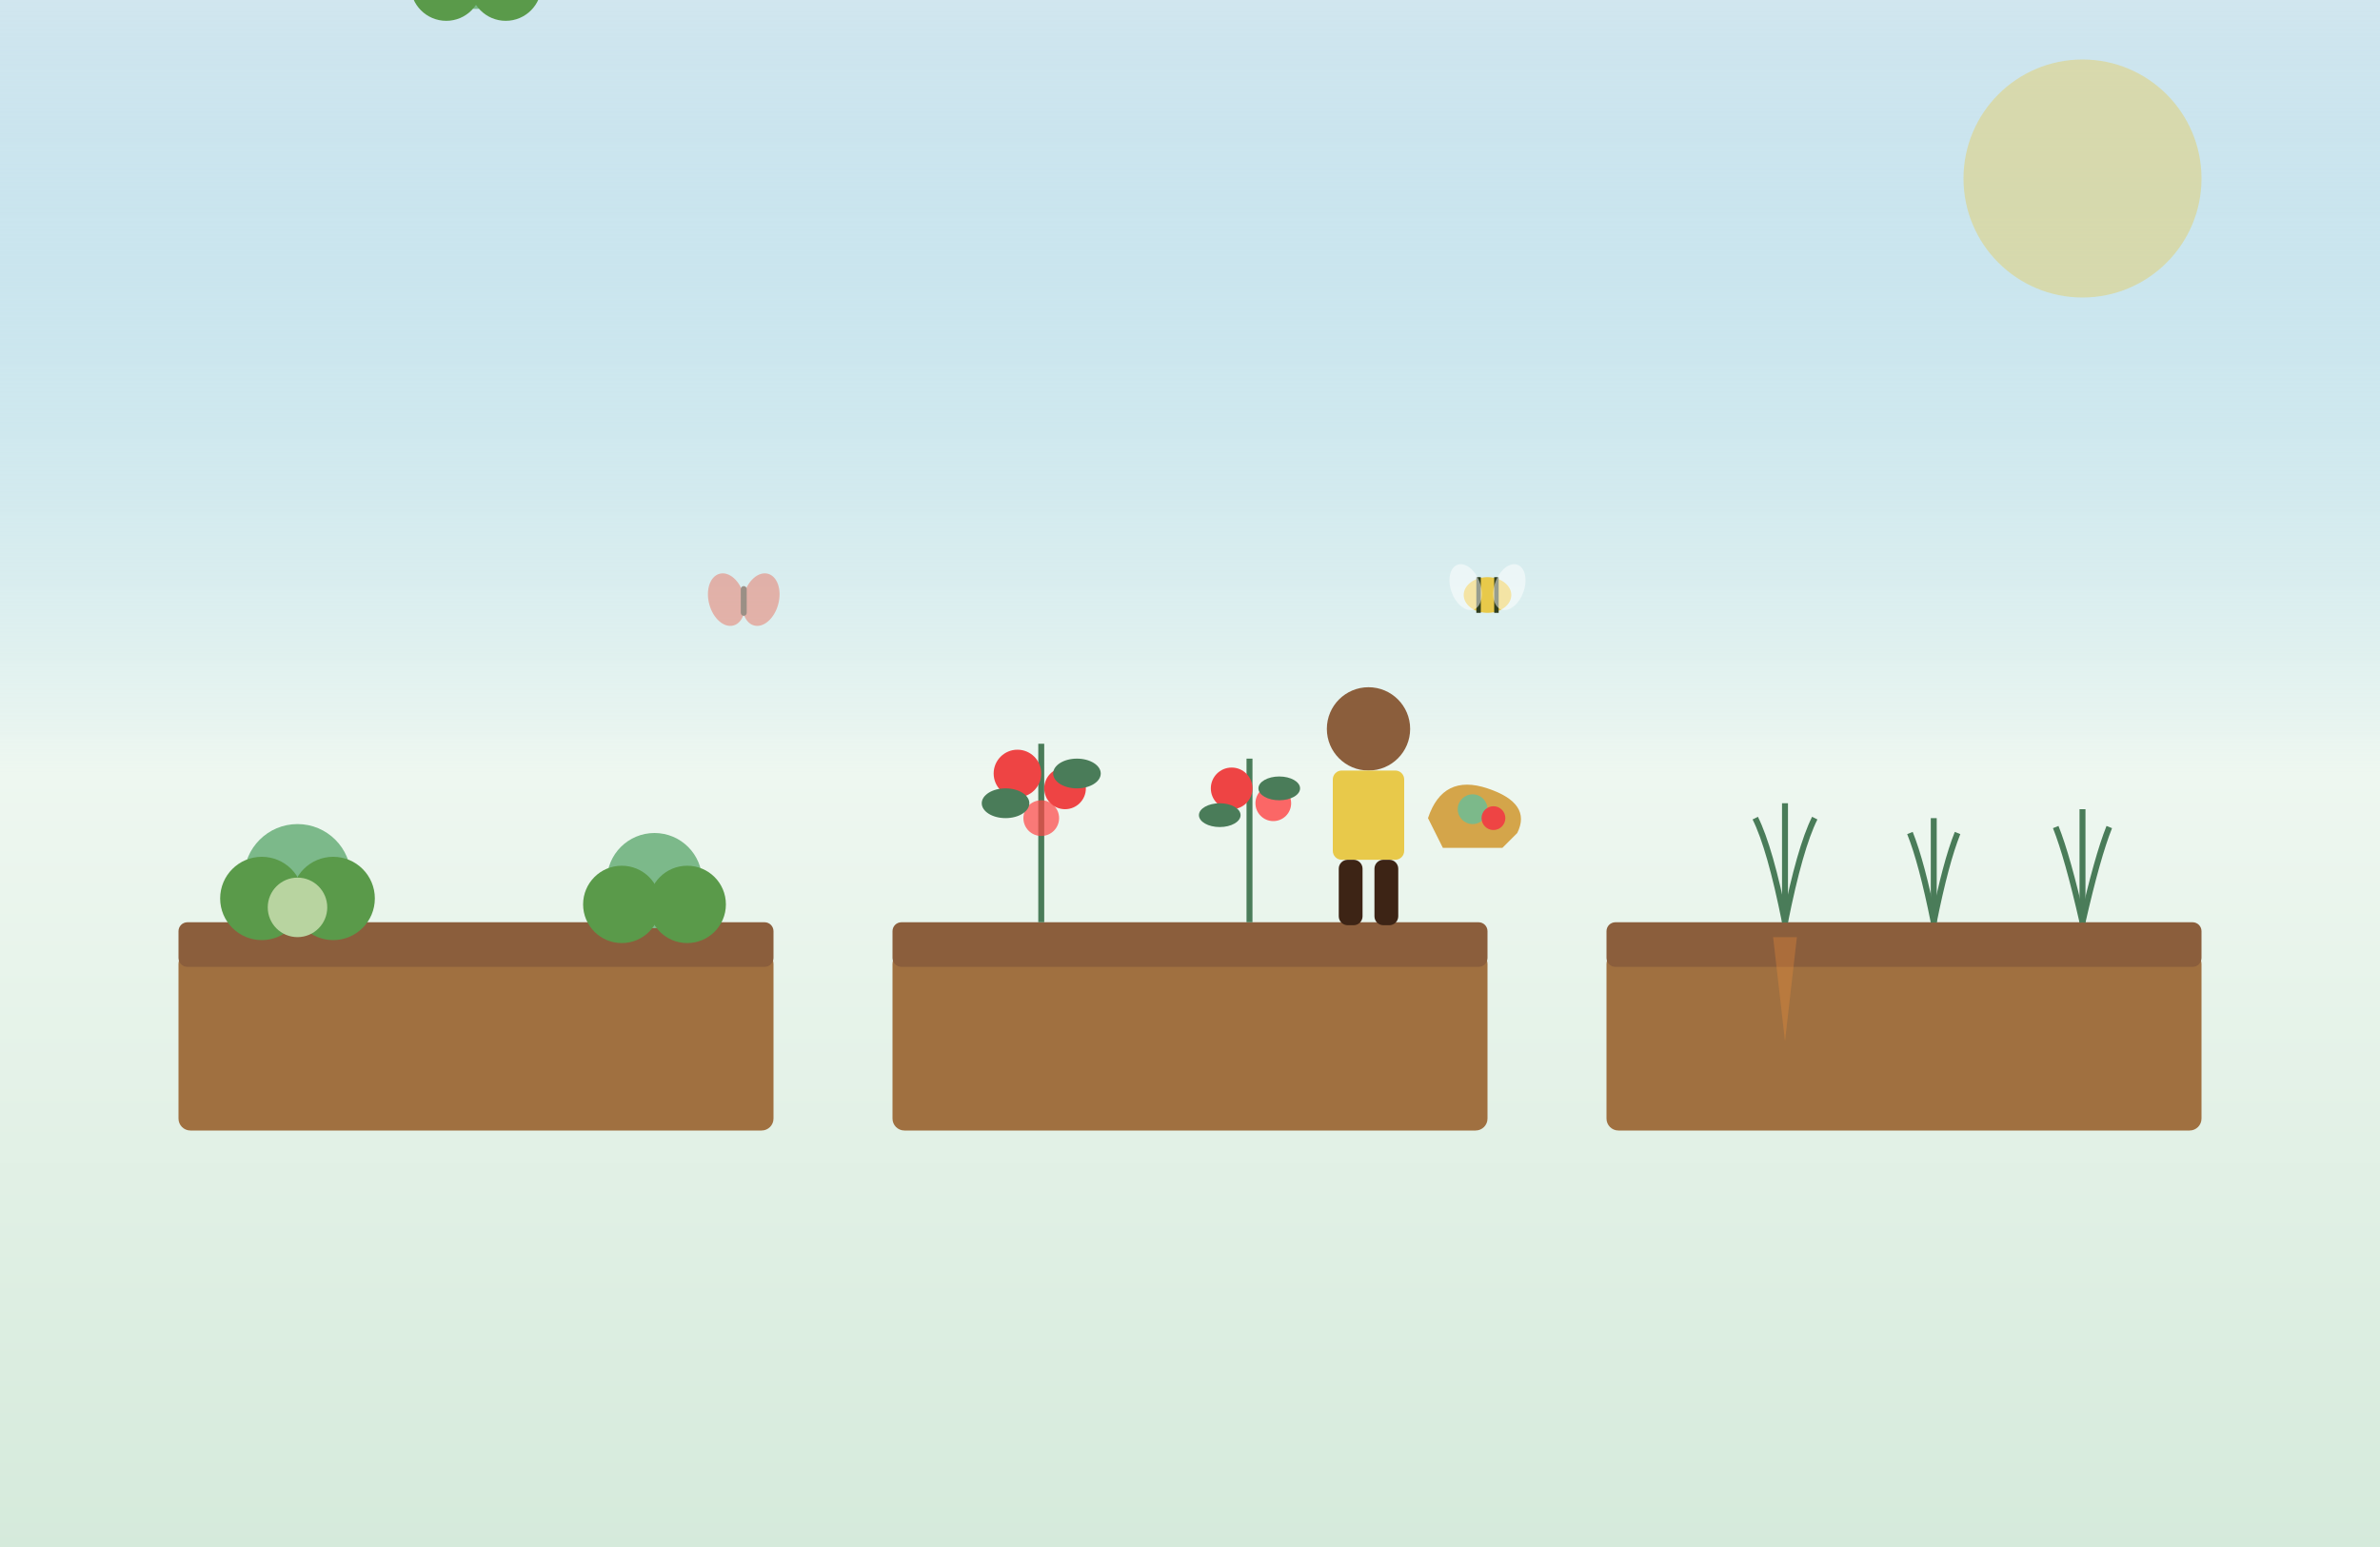
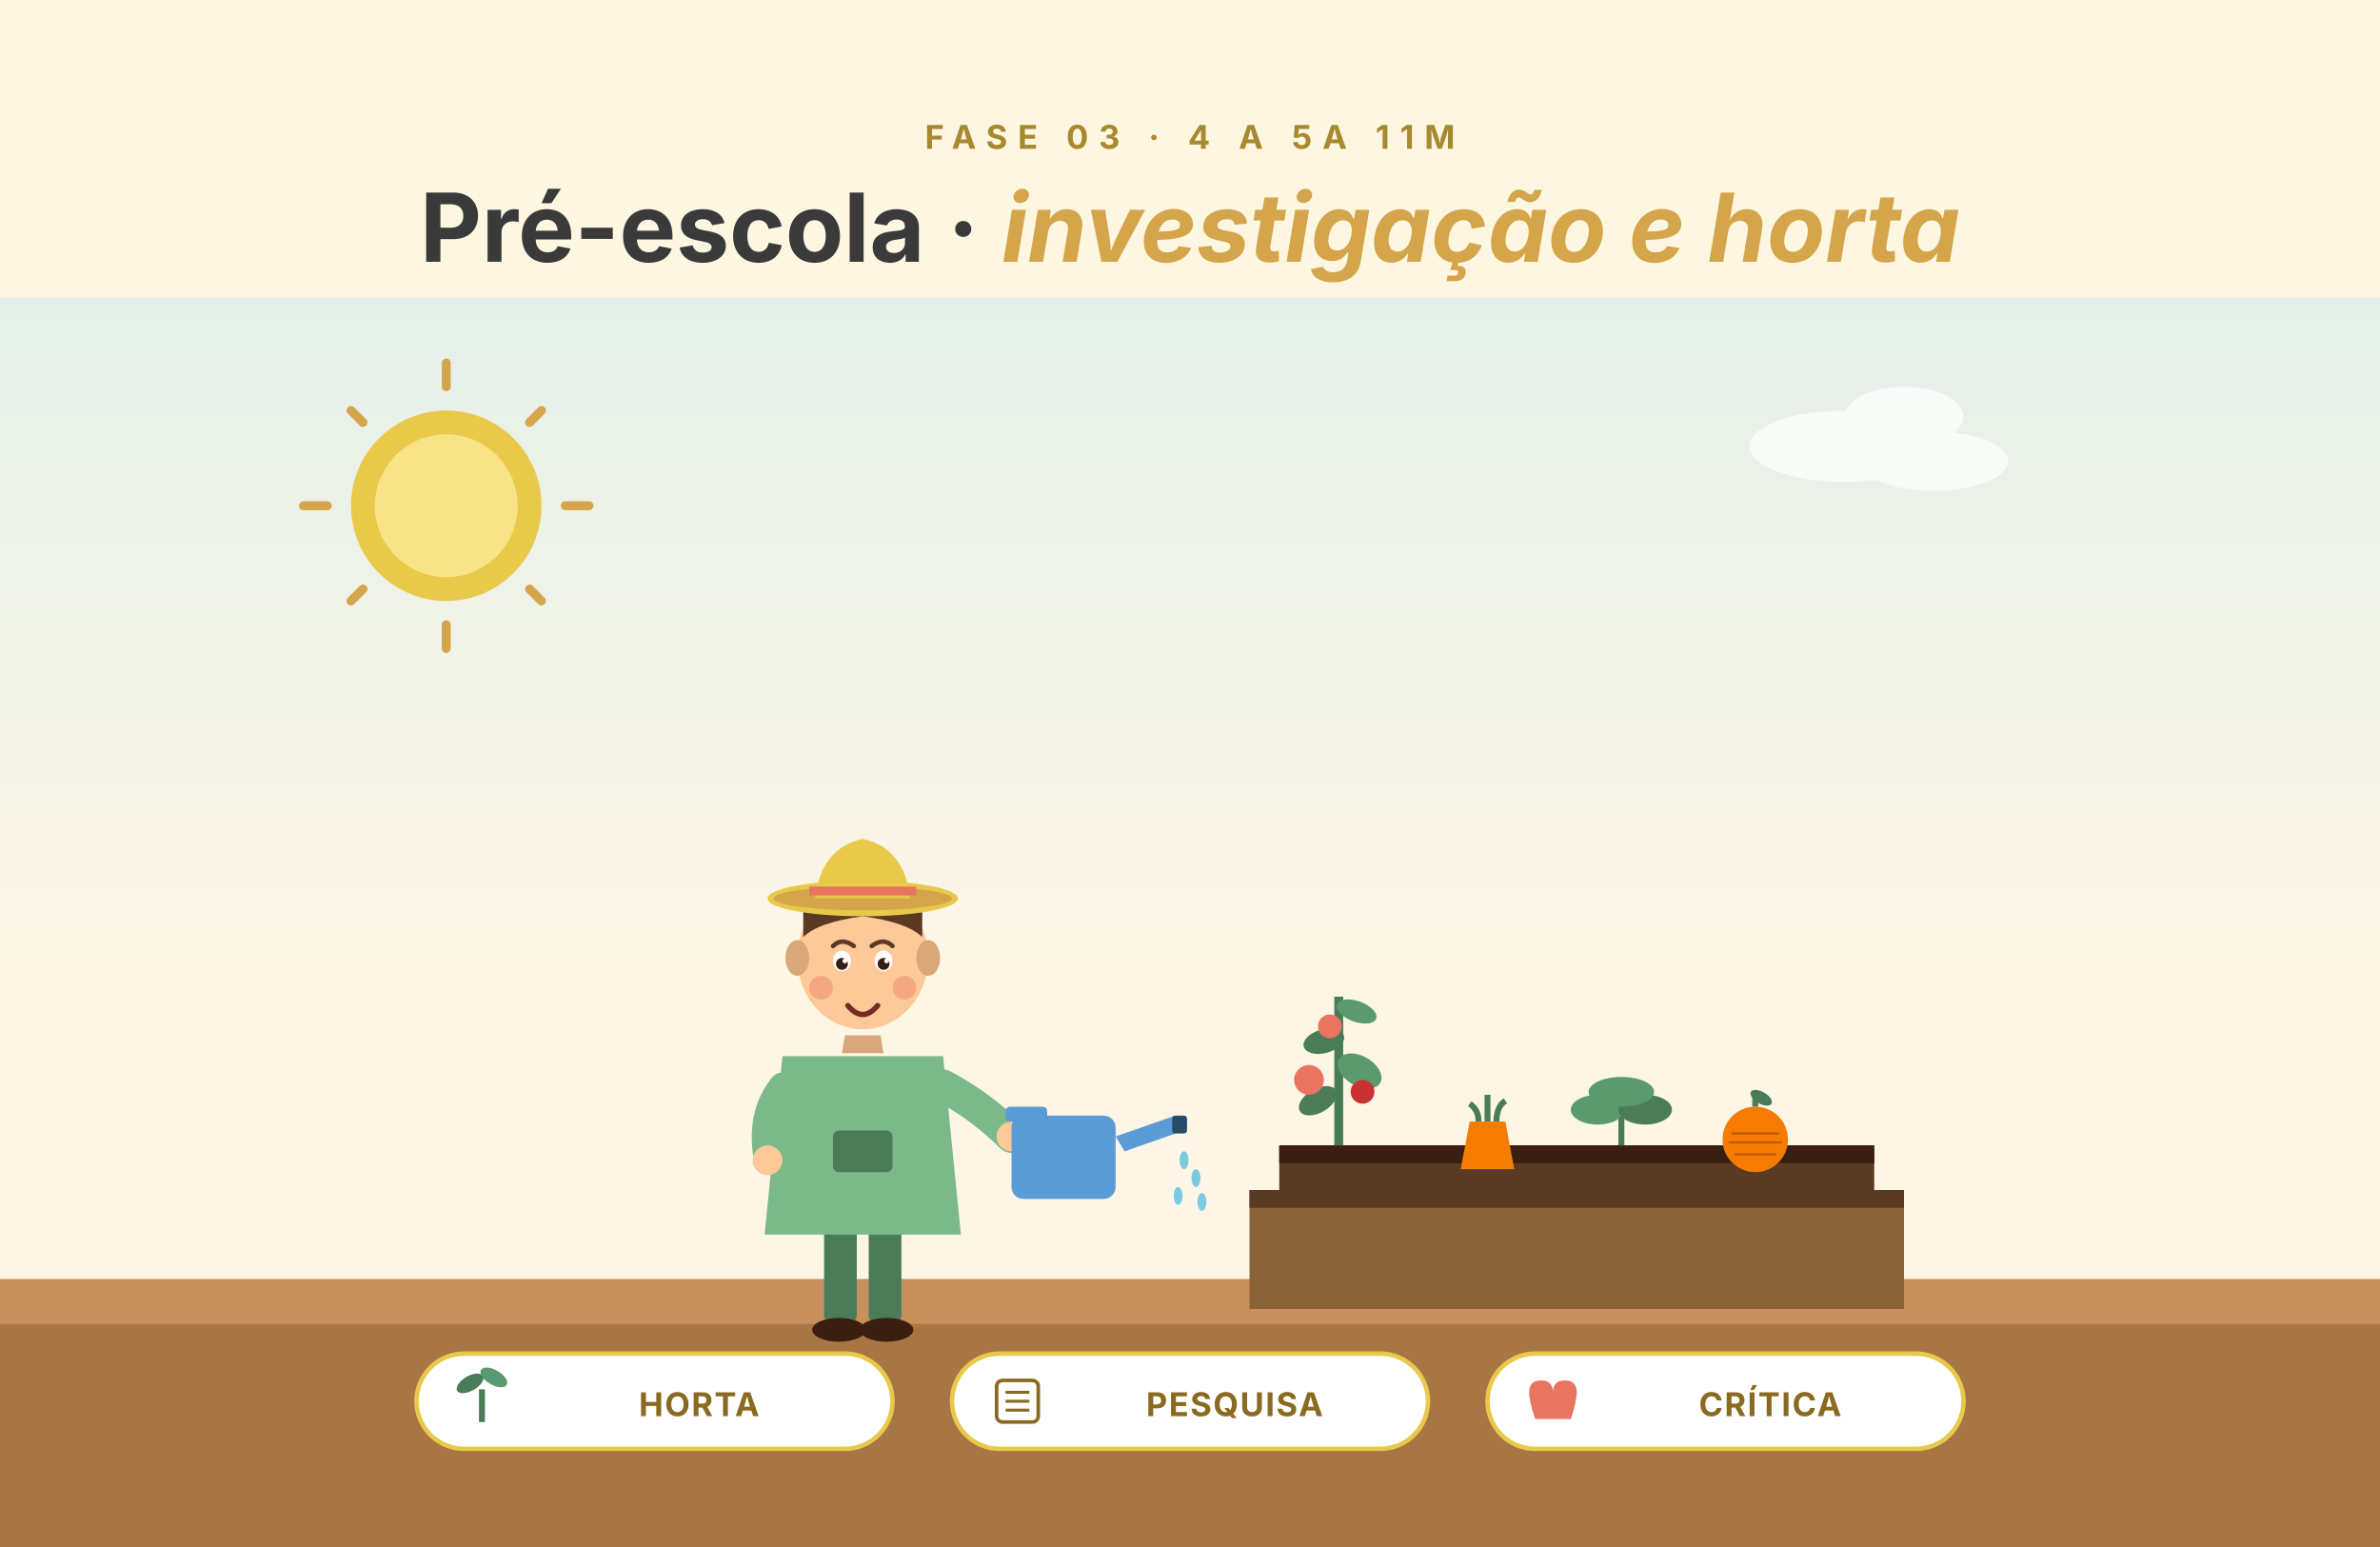
<svg xmlns="http://www.w3.org/2000/svg" viewBox="0 0 800 520">
  <defs>
    <linearGradient id="bg-pre" x1="0" x2="0" y1="0" y2="1">
-       <stop offset="0" stop-color="#87CEEB" stop-opacity="0.3" />
-       <stop offset="0.5" stop-color="#eef7f0" />
-       <stop offset="1" stop-color="#d5eadb" />
+       <stop offset="0" stop-color="#fdf6e0" />
+       <stop offset="1" stop-color="#fdf6e8" />
+     </linearGradient>
+     <linearGradient id="ceu-pre" x1="0" x2="0" y1="0" y2="1">
+       <stop offset="0" stop-color="#cce8f2" />
+       <stop offset="1" stop-color="#fdf6e8" />
    </linearGradient>
  </defs>
  <rect width="800" height="520" fill="url(#bg-pre)" />
-   <circle cx="700" cy="60" r="40" fill="#E8C94A" opacity="0.4" />
-   <rect x="60" y="320" width="200" height="60" rx="4" fill="#a07040" />
-   <rect x="60" y="310" width="200" height="15" rx="3" fill="#8B5E3C" />
-   <rect x="300" y="320" width="200" height="60" rx="4" fill="#a07040" />
-   <rect x="300" y="310" width="200" height="15" rx="3" fill="#8B5E3C" />
-   <rect x="540" y="320" width="200" height="60" rx="4" fill="#a07040" />
-   <rect x="540" y="310" width="200" height="15" rx="3" fill="#8B5E3C" />
-   <g transform="translate(100 310)">
-     <circle cx="0" cy="-15" r="18" fill="#7CB98A" />
-     <circle cx="-12" cy="-8" r="14" fill="#5a9a4a" />
-     <circle cx="12" cy="-8" r="14" fill="#5a9a4a" />
-     <circle cx="0" cy="-5" r="10" fill="#b8d4a0" />
-   </g>
-   <g transform="translate(160" cy="310)">
-     <circle cx="0" cy="-12" r="15" fill="#7CB98A" />
-     <circle cx="-10" cy="-5" r="12" fill="#5a9a4a" />
-     <circle cx="10" cy="-5" r="12" fill="#5a9a4a" />
-   </g>
-   <g transform="translate(220 310)">
-     <circle cx="0" cy="-14" r="16" fill="#7CB98A" />
-     <circle cx="-11" cy="-6" r="13" fill="#5a9a4a" />
-     <circle cx="11" cy="-6" r="13" fill="#5a9a4a" />
-   </g>
-   <g transform="translate(350 310)">
-     <line x1="0" y1="0" x2="0" y2="-60" stroke="#4A7C59" stroke-width="2" />
-     <circle cx="-8" cy="-50" r="8" fill="#e44" />
-     <circle cx="8" cy="-45" r="7" fill="#e44" />
-     <circle cx="0" cy="-35" r="6" fill="#f44" opacity="0.7" />
-     <ellipse cx="-12" cy="-40" rx="8" ry="5" fill="#4A7C59" />
-     <ellipse cx="12" cy="-50" rx="8" ry="5" fill="#4A7C59" />
-   </g>
-   <g transform="translate(420 310)">
-     <line x1="0" y1="0" x2="0" y2="-55" stroke="#4A7C59" stroke-width="2" />
-     <circle cx="-6" cy="-45" r="7" fill="#e44" />
-     <circle cx="8" cy="-40" r="6" fill="#f44" opacity="0.8" />
-     <ellipse cx="-10" cy="-36" rx="7" ry="4" fill="#4A7C59" />
-     <ellipse cx="10" cy="-45" rx="7" ry="4" fill="#4A7C59" />
-   </g>
-   <g transform="translate(600 310)">
-     <g stroke="#4A7C59" stroke-width="2" fill="none">
-       <path d="M0 0 Q-5 -25 -10 -35" />
-       <path d="M0 0 Q0 -28 0 -40" />
-       <path d="M0 0 Q5 -25 10 -35" />
-     </g>
-     <path d="M-4 5 L0 40 L4 5Z" fill="#f4903a" opacity="0.3" />
-   </g>
-   <g transform="translate(650 310)">
-     <g stroke="#4A7C59" stroke-width="2" fill="none">
-       <path d="M0 0 Q-4 -20 -8 -30" />
-       <path d="M0 0 Q0 -25 0 -35" />
-       <path d="M0 0 Q4 -20 8 -30" />
+   <rect x="0" y="100" width="800" height="220" fill="url(#ceu-pre)" opacity="0.5" />
+   <text x="400" y="50" text-anchor="middle" font-family="Inter,sans-serif" font-size="11" font-weight="700" letter-spacing="3.5" fill="#a78930">FASE 03 · 4 A 5A 11M</text>
+   <text x="400" y="88" text-anchor="middle" font-family="Inter,sans-serif" font-size="32" font-weight="700" fill="#3a3a3a">Pré-escola · <tspan font-style="italic" fill="#D4A54A">investigação e horta</tspan>
+   </text>
+   <g transform="translate(150,170)">
+     <circle cx="0" cy="0" r="32" fill="#E8C94A" />
+     <circle cx="0" cy="0" r="24" fill="#fff0a0" opacity="0.7" />
+     <g stroke="#D4A54A" stroke-width="3" stroke-linecap="round">
+       <line x1="-48" y1="0" x2="-40" y2="0" />
+       <line x1="40" y1="0" x2="48" y2="0" />
+       <line x1="0" y1="-48" x2="0" y2="-40" />
+       <line x1="0" y1="40" x2="0" y2="48" />
+       <line x1="-32" y1="-32" x2="-28" y2="-28" />
+       <line x1="32" y1="-32" x2="28" y2="-28" />
+       <line x1="-32" y1="32" x2="-28" y2="28" />
+       <line x1="32" y1="32" x2="28" y2="28" />
    </g>
  </g>
-   <g transform="translate(700 310)">
-     <g stroke="#4A7C59" stroke-width="2" fill="none">
-       <path d="M0 0 Q-5 -22 -9 -32" />
-       <path d="M0 0 Q0 -26 0 -38" />
-       <path d="M0 0 Q5 -22 9 -32" />
+   <g fill="#fff" opacity="0.7">
+     <ellipse cx="620" cy="150" rx="32" ry="12" />
+     <ellipse cx="640" cy="140" rx="20" ry="10" />
+     <ellipse cx="650" cy="155" rx="25" ry="10" />
+   </g>
+   <rect x="0" y="430" width="800" height="90" fill="#a87545" />
+   <rect x="0" y="430" width="800" height="15" fill="#c8905d" />
+   <g transform="translate(530,400)">
+     <rect x="-110" y="0" width="220" height="40" fill="#8b6238" />
+     <rect x="-110" y="0" width="220" height="6" fill="#5a3a23" />
+     <rect x="-100" y="-15" width="200" height="20" fill="#5a3a23" />
+     <rect x="-100" y="-15" width="200" height="6" fill="#3a1f10" />
+     <g transform="translate(-80,-15)">
+       <line x1="0" y1="0" x2="0" y2="-50" stroke="#4A7C59" stroke-width="3" />
+       <ellipse cx="-7" cy="-15" rx="7" ry="4" fill="#4A7C59" transform="rotate(-30 -7 -15)" />
+       <ellipse cx="7" cy="-25" rx="8" ry="5" fill="#5A9A6E" transform="rotate(30 7 -25)" />
+       <ellipse cx="-5" cy="-35" rx="7" ry="4" fill="#4A7C59" transform="rotate(-15 -5 -35)" />
+       <ellipse cx="6" cy="-45" rx="7" ry="3.5" fill="#5A9A6E" transform="rotate(20 6 -45)" />
+       <circle cx="-10" cy="-22" r="5" fill="#E87461" />
+       <circle cx="8" cy="-18" r="4" fill="#c83232" />
+       <circle cx="-3" cy="-40" r="4" fill="#E87461" />
+     </g>
+     <g transform="translate(-30,-15)">
+       <path d="M-6 -8 L 6 -8 L 9 8 L -9 8 Z" fill="#f57c00" />
+       <path d="M-3 -8 Q -3 -12 -6 -14" stroke="#4A7C59" stroke-width="2" fill="none" />
+       <path d="M3 -8 Q 3 -13 6 -15" stroke="#4A7C59" stroke-width="2" fill="none" />
+       <path d="M0 -8 Q 0 -14 0 -17" stroke="#4A7C59" stroke-width="2" fill="none" />
+     </g>
+     <g transform="translate(15,-15)">
+       <line x1="0" y1="0" x2="0" y2="-10" stroke="#4A7C59" stroke-width="2" />
+       <ellipse cx="-8" cy="-12" rx="9" ry="5" fill="#5A9A6E" />
+       <ellipse cx="8" cy="-12" rx="9" ry="5" fill="#4A7C59" />
+       <ellipse cx="0" cy="-18" rx="11" ry="5" fill="#5A9A6E" />
+     </g>
+     <g transform="translate(60,-15)">
+       <circle cx="0" cy="-2" r="11" fill="#f57c00" />
+       <line x1="-8" y1="-4" x2="8" y2="-4" stroke="#c25a00" stroke-width="0.8" />
+       <line x1="-9" y1="-1" x2="9" y2="-1" stroke="#c25a00" stroke-width="0.8" />
+       <line x1="-7" y1="3" x2="7" y2="3" stroke="#c25a00" stroke-width="0.8" />
+       <line x1="0" y1="-13" x2="0" y2="-16" stroke="#4A7C59" stroke-width="2" />
+       <ellipse cx="2" cy="-16" rx="4" ry="2" fill="#4A7C59" transform="rotate(30 2 -16)" />
    </g>
  </g>
-   <g transform="translate(460 310)">
-     <circle cx="0" cy="-65" r="14" fill="#8B5E3C" />
-     <rect x="-12" y="-51" width="24" height="30" rx="3" fill="#E8C94A" />
-     <rect x="-10" y="-21" width="8" height="22" rx="3" fill="#3d2415" />
-     <rect x="2" y="-21" width="8" height="22" rx="3" fill="#3d2415" />
-     <path d="M20 -35 Q25 -50 40 -45 Q55 -40 50 -30 L45 -25 L25 -25Z" fill="#D4A54A" />
-     <circle cx="35" cy="-38" r="5" fill="#7CB98A" />
-     <circle cx="42" cy="-35" r="4" fill="#e44" />
+   <g transform="translate(290,360)">
+     <rect x="-13" y="50" width="11" height="35" rx="3" fill="#4A7C59" />
+     <rect x="2" y="50" width="11" height="35" rx="3" fill="#4A7C59" />
+     <ellipse cx="-8" cy="87" rx="9" ry="4" fill="#3a1f10" />
+     <ellipse cx="8" cy="87" rx="9" ry="4" fill="#3a1f10" />
+     <path d="M-27 -5 L 27 -5 L 33 55 L -33 55 Z" fill="#7CB98A" />
+     <rect x="-10" y="20" width="20" height="14" rx="2" fill="#4A7C59" />
+     <path d="M27 5 Q 40 12 50 22" stroke="#7CB98A" stroke-width="11" fill="none" stroke-linecap="round" />
+     <circle cx="50" cy="22" r="5" fill="#fdc998" />
+     <path d="M-27 5 Q -35 15 -32 30" stroke="#7CB98A" stroke-width="9" fill="none" stroke-linecap="round" />
+     <circle cx="-32" cy="30" r="5" fill="#fdc998" />
+     <path d="M-6 -12 L 6 -12 L 7 -6 L -7 -6 Z" fill="#d8a878" />
+     <ellipse cx="0" cy="-38" rx="22" ry="24" fill="#fdc998" />
+     <ellipse cx="-22" cy="-38" rx="4" ry="6" fill="#d8a878" />
+     <ellipse cx="22" cy="-38" rx="4" ry="6" fill="#d8a878" />
+     <path d="M-20 -55 Q -10 -65 0 -65 Q 10 -65 20 -55 L 20 -45 Q 15 -50 0 -52 Q -15 -50 -20 -45 Z" fill="#5a3a23" />
+     <ellipse cx="0" cy="-58" rx="32" ry="6" fill="#E8C94A" />
+     <ellipse cx="0" cy="-58" rx="30" ry="4" fill="#D4A54A" />
+     <path d="M-16 -58 Q -14 -75 0 -78 Q 14 -75 16 -58 Z" fill="#E8C94A" />
+     <rect x="-18" y="-62" width="36" height="3" fill="#E87461" />
+     <path d="M-10 -42 Q -7 -45 -3 -42" stroke="#5a3a23" stroke-width="1.5" fill="none" stroke-linecap="round" />
+     <path d="M3 -42 Q 7 -45 10 -42" stroke="#5a3a23" stroke-width="1.5" fill="none" stroke-linecap="round" />
+     <ellipse cx="-7" cy="-37" rx="3" ry="3.5" fill="#fff" />
+     <ellipse cx="7" cy="-37" rx="3" ry="3.5" fill="#fff" />
+     <circle cx="-7" cy="-36" r="2" fill="#3a1f10" />
+     <circle cx="7" cy="-36" r="2" fill="#3a1f10" />
+     <circle cx="-6" cy="-37" r="0.8" fill="#fff" />
+     <circle cx="8" cy="-37" r="0.8" fill="#fff" />
+     <circle cx="-14" cy="-28" r="4" fill="#E87461" opacity="0.4" />
+     <circle cx="14" cy="-28" r="4" fill="#E87461" opacity="0.4" />
+     <path d="M-5 -22 Q 0 -16 5 -22" stroke="#7a2a20" stroke-width="1.8" fill="none" stroke-linecap="round" />
  </g>
-   <g transform="translate(250 200)" fill="#E87461" opacity="0.5">
-     <ellipse cx="-6" cy="0" rx="6" ry="9" transform="rotate(-15)" />
-     <ellipse cx="6" cy="0" rx="6" ry="9" transform="rotate(15)" />
-     <rect x="-1" y="-3" width="2" height="10" rx="1" fill="#5a2f1c" />
+   <g transform="translate(360,390)">
+     <rect x="-20" y="-15" width="35" height="28" rx="4" fill="#5b9bd5" />
+     <rect x="-22" y="-18" width="14" height="5" rx="1.5" fill="#5b9bd5" />
+     <path d="M15 -8 L 35 -15 L 38 -10 L 18 -3 Z" fill="#5b9bd5" />
+     <rect x="34" y="-15" width="5" height="6" rx="1" fill="#2a4a6a" />
+     <ellipse cx="38" cy="0" rx="1.5" ry="3" fill="#7ccae0" />
+     <ellipse cx="42" cy="6" rx="1.5" ry="3" fill="#7ccae0" />
+     <ellipse cx="36" cy="12" rx="1.5" ry="3" fill="#7ccae0" />
+     <ellipse cx="44" cy="14" rx="1.5" ry="3" fill="#7ccae0" />
  </g>
-   <g transform="translate(500 200)">
-     <ellipse cx="0" cy="0" rx="8" ry="6" fill="#E8C94A" />
-     <line x1="-3" y1="-6" x2="-3" y2="6" stroke="#2F3D1E" stroke-width="1.5" />
-     <line x1="3" y1="-6" x2="3" y2="6" stroke="#2F3D1E" stroke-width="1.5" />
-     <ellipse cx="-6" cy="-5" rx="5" ry="8" fill="white" opacity="0.5" transform="rotate(-20)" />
-     <ellipse cx="6" cy="-5" rx="5" ry="8" fill="white" opacity="0.5" transform="rotate(20)" />
+   <g transform="translate(140,455)">
+     <rect width="160" height="32" rx="16" fill="#fff" stroke="#E8C94A" stroke-width="1.5" />
+     <g transform="translate(22,16)">
+       <line x1="0" y1="7" x2="0" y2="-4" stroke="#4A7C59" stroke-width="2" />
+       <ellipse cx="-4" cy="-6" rx="5" ry="2.5" fill="#4A7C59" transform="rotate(-30 -4 -6)" />
+       <ellipse cx="4" cy="-8" rx="5" ry="2.5" fill="#5A9A6E" transform="rotate(30 4 -8)" />
+     </g>
+     <text x="95" y="21" text-anchor="middle" font-family="Inter,sans-serif" font-size="11" font-weight="700" fill="#8a6a20" letter-spacing="0.5">HORTA</text>
+   </g>
+   <g transform="translate(320,455)">
+     <rect width="160" height="32" rx="16" fill="#fff" stroke="#E8C94A" stroke-width="1.5" />
+     <g transform="translate(22,16)">
+       <rect x="-7" y="-7" width="14" height="14" rx="2" fill="#fff" stroke="#8a6a20" stroke-width="1.2" />
+       <line x1="-4" y1="-3" x2="4" y2="-3" stroke="#8a6a20" stroke-width="1" />
+       <line x1="-4" y1="0" x2="4" y2="0" stroke="#8a6a20" stroke-width="1" />
+       <line x1="-4" y1="3" x2="4" y2="3" stroke="#8a6a20" stroke-width="1" />
+     </g>
+     <text x="95" y="21" text-anchor="middle" font-family="Inter,sans-serif" font-size="11" font-weight="700" fill="#8a6a20" letter-spacing="0.5">PESQUISA</text>
+   </g>
+   <g transform="translate(500,455)">
+     <rect width="160" height="32" rx="16" fill="#fff" stroke="#E8C94A" stroke-width="1.5" />
+     <g transform="translate(22,16)">
+       <path d="M-6 6 Q -8 0 -8 -3 Q -8 -7 -4 -7 Q 0 -7 0 -3 Q 0 -7 4 -7 Q 8 -7 8 -3 Q 8 0 6 6 Z" fill="#E87461" />
+     </g>
+     <text x="95" y="21" text-anchor="middle" font-family="Inter,sans-serif" font-size="11" font-weight="700" fill="#8a6a20" letter-spacing="0.5">CRÍTICA</text>
  </g>
</svg>
